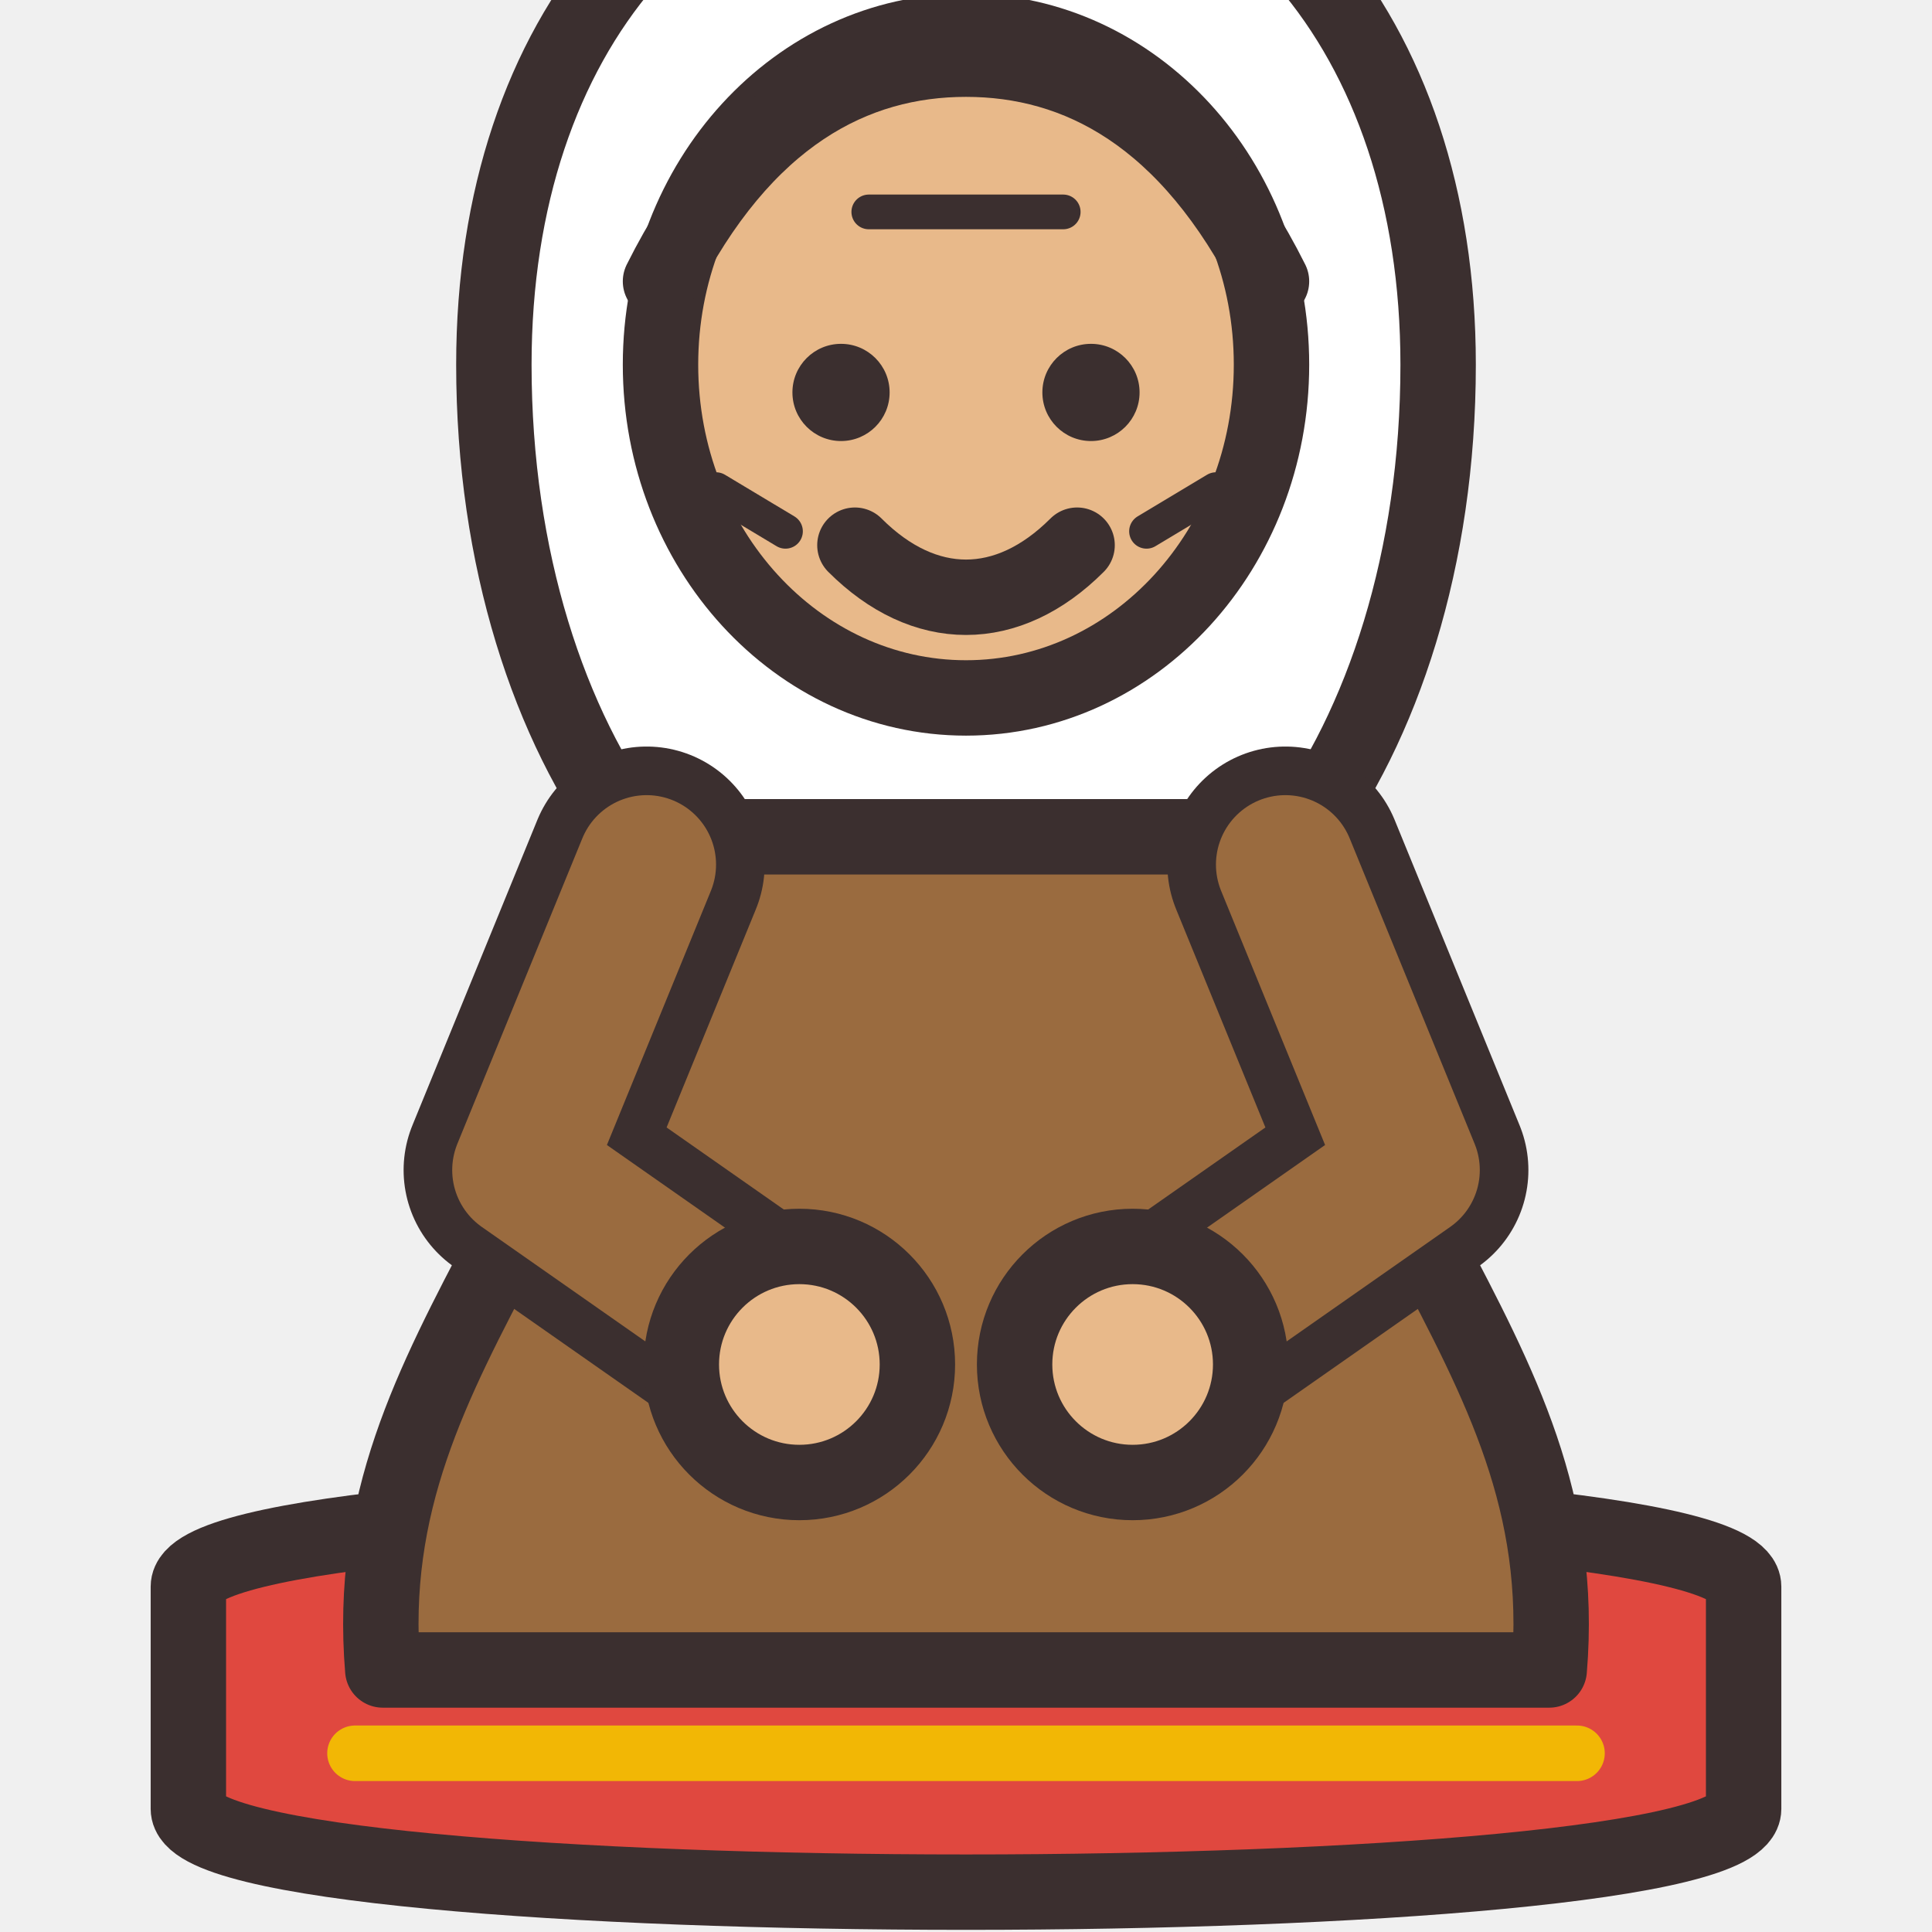
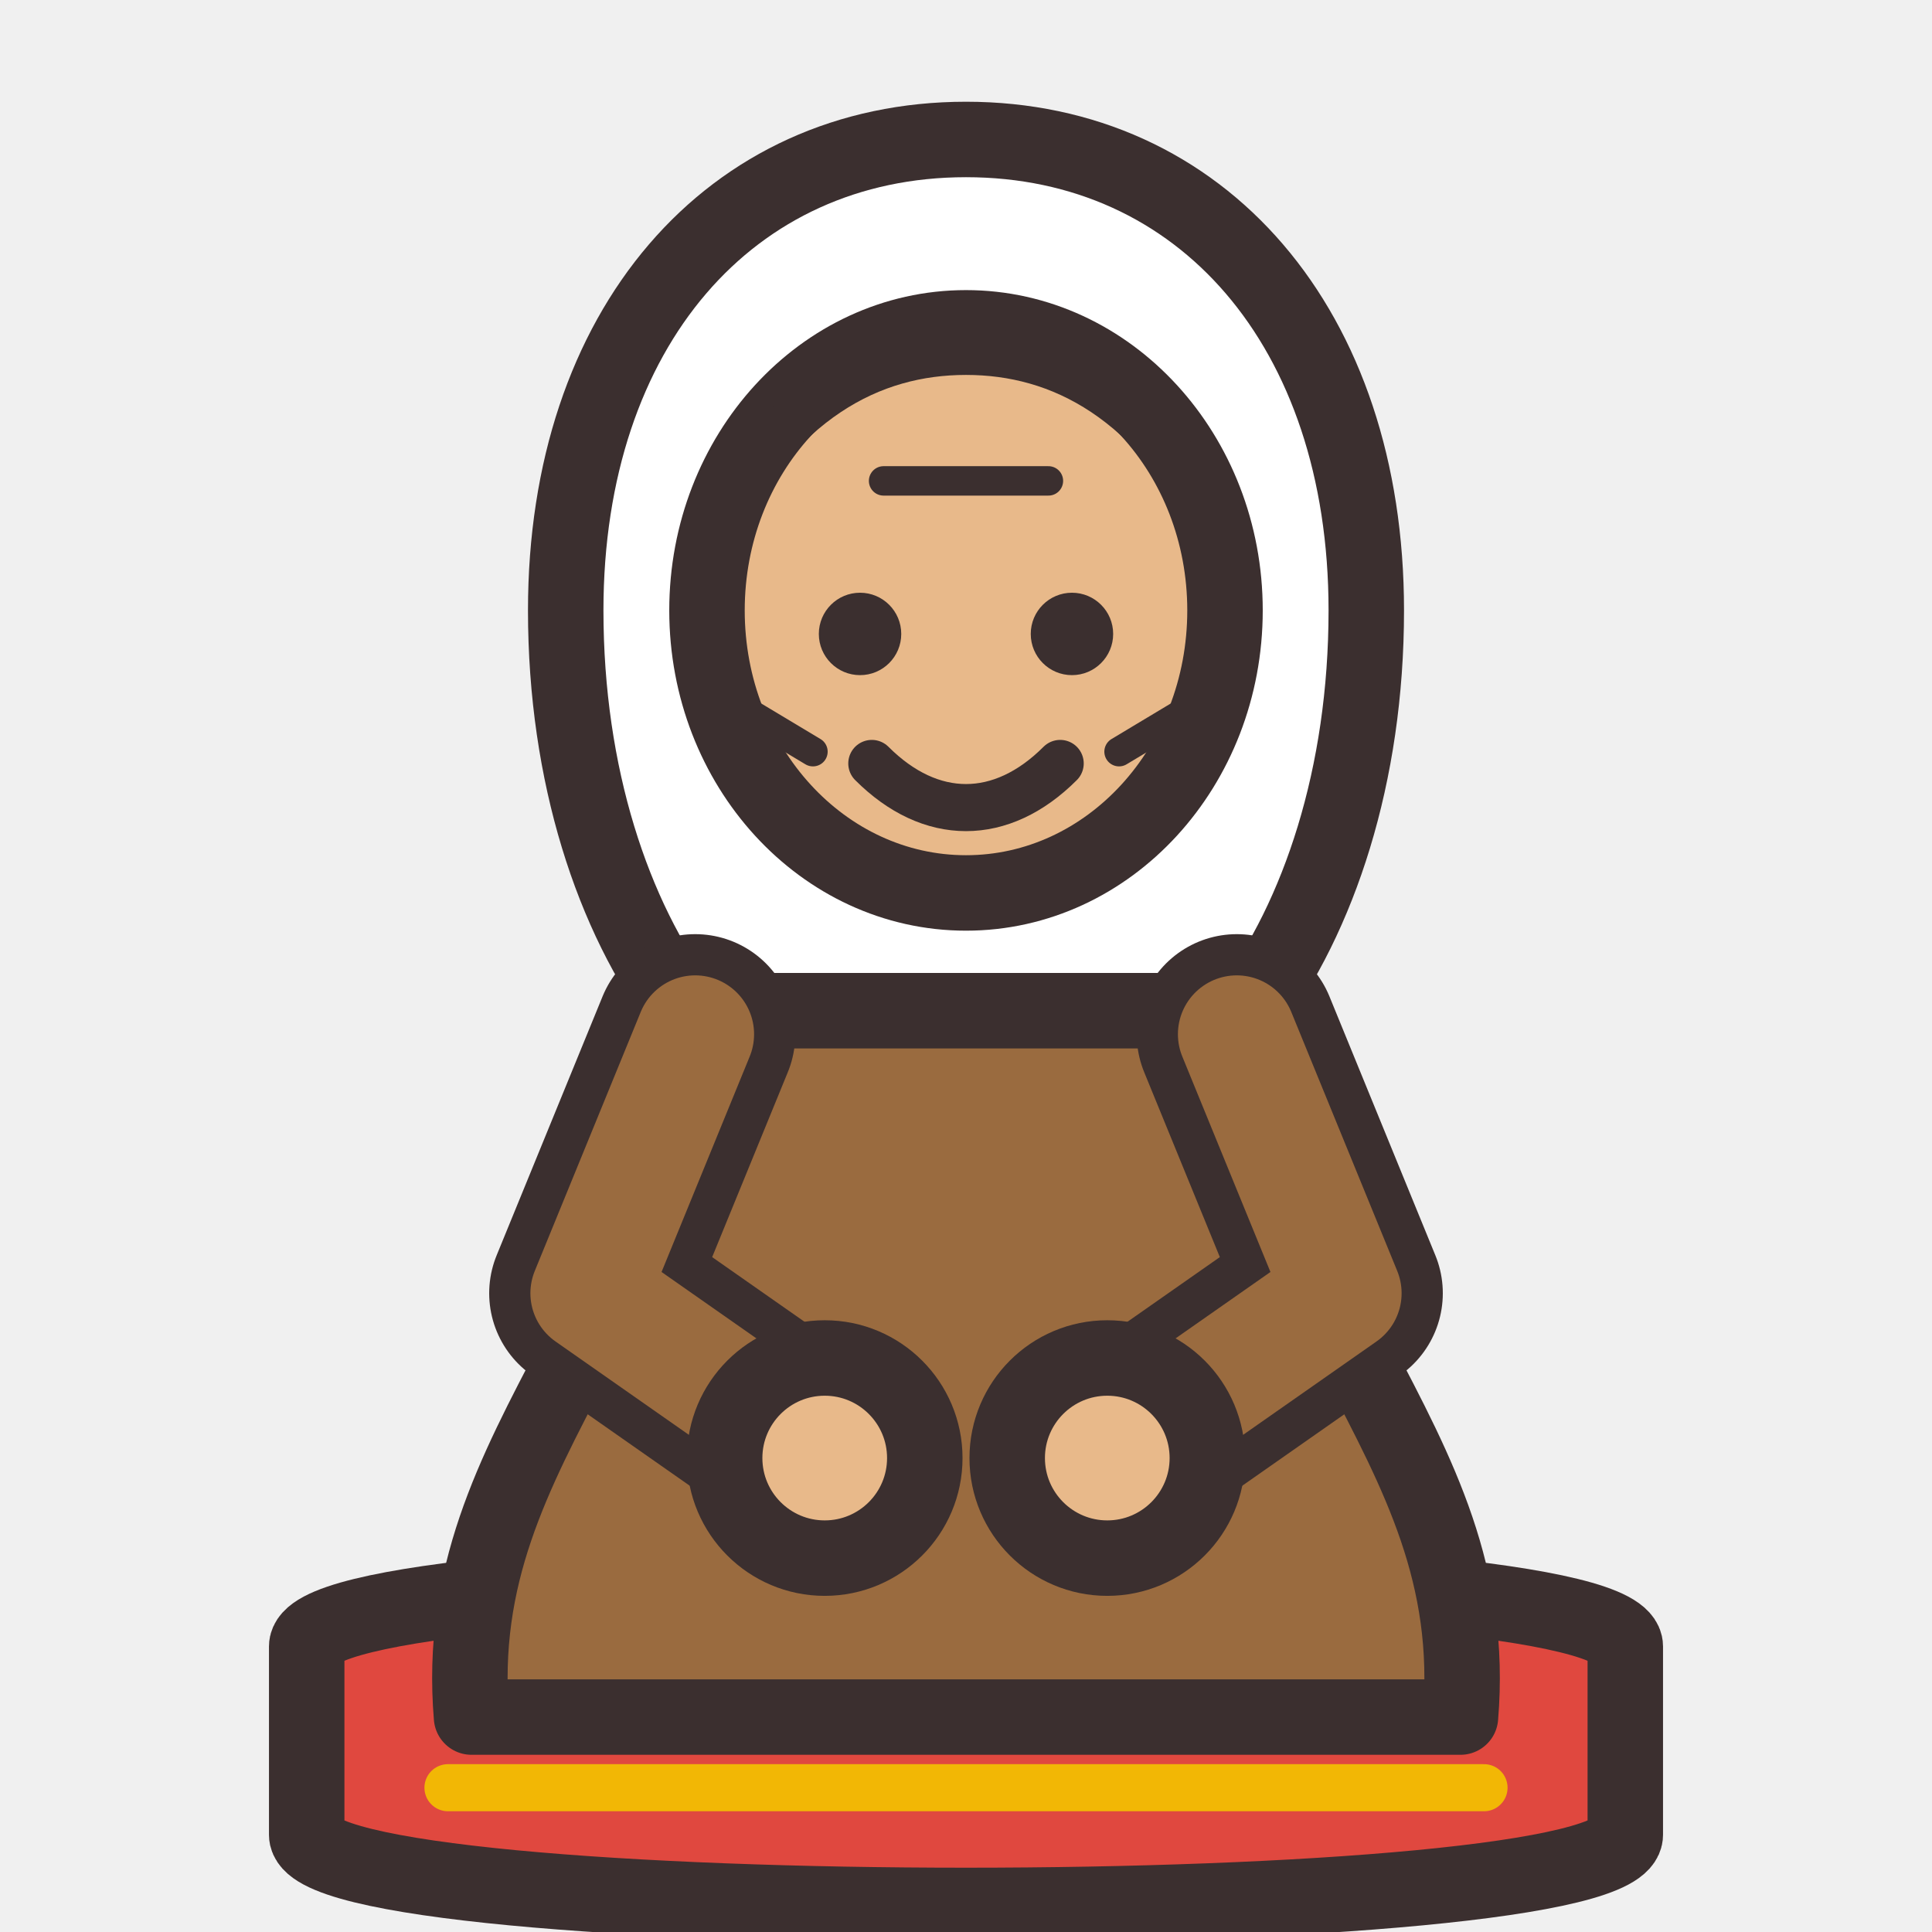
<svg xmlns="http://www.w3.org/2000/svg" viewBox="0 0 128 128">
-   <g transform="translate(64 118) scale(0.92)" stroke="#3b2f2f" stroke-linejoin="round" stroke-linecap="round" stroke-width="5.43">
+   <g transform="translate(64 120) scale(0.78)" stroke="#3b2f2f" stroke-linejoin="round" stroke-linecap="round" stroke-width="6.41">
    <path d="M-56 -14C-56 -22 56 -22 56 -14V2C56 10 -56 10 -56 2z" fill="#e0483f" />
    <path d="M-44 -2H44" fill="none" stroke="#f2b705" stroke-width="4" />
    <g transform="translate(0 -8)">
      <path d="M-42 0C-44 -24 -24 -34 -20 -70H20C24 -34 44 -24 42 0z" fill="#9a6b3f" />
      <g transform="translate(0 -94)">
        <path d="M-34 0c0-24 14-40 34-40s34 16 34 40c0 14-4 26-10 34h-48c-6-8-10-20-10-34z" fill="#ffffff" />
        <ellipse cx="0" cy="0" rx="22" ry="24" fill="#e8b98a" />
-         <path d="M-22 -6c6-12 14-16 22-16s16 4 22 16" fill="none" />
+         <path d="M-22 -6c6-12 14-16 22-16s16 4 22 16" fill="none" stroke-width="4" />
        <circle cx="-9" cy="2" r="3.5" fill="#3b2f2f" stroke="none" />
        <circle cx="9" cy="2" r="3.5" fill="#3b2f2f" stroke="none" />
-         <path d="M-8 13 c5 5 11 5 16 0" fill="none" />
+         <path d="M-8 13 c5 5 11 5 16 0" fill="none" stroke-width="4" />
        <path d="M-18 9l5 3M18 9l-5 3M-7 -11h14" fill="none" stroke-width="2.5" />
      </g>
      <path d="M-23 -58 L-32 -36 L-12 -22" fill="none" stroke-width="17" />
      <path d="M-23 -58 L-32 -36 L-12 -22" fill="none" stroke="#9a6b3f" stroke-width="10" />
      <circle cx="-12" cy="-22" r="8.5" fill="#e8b98a" />
      <path d="M23 -58 L32 -36 L12 -22" fill="none" stroke-width="17" />
      <path d="M23 -58 L32 -36 L12 -22" fill="none" stroke="#9a6b3f" stroke-width="10" />
      <circle cx="12" cy="-22" r="8.5" fill="#e8b98a" />
    </g>
  </g>
</svg>
